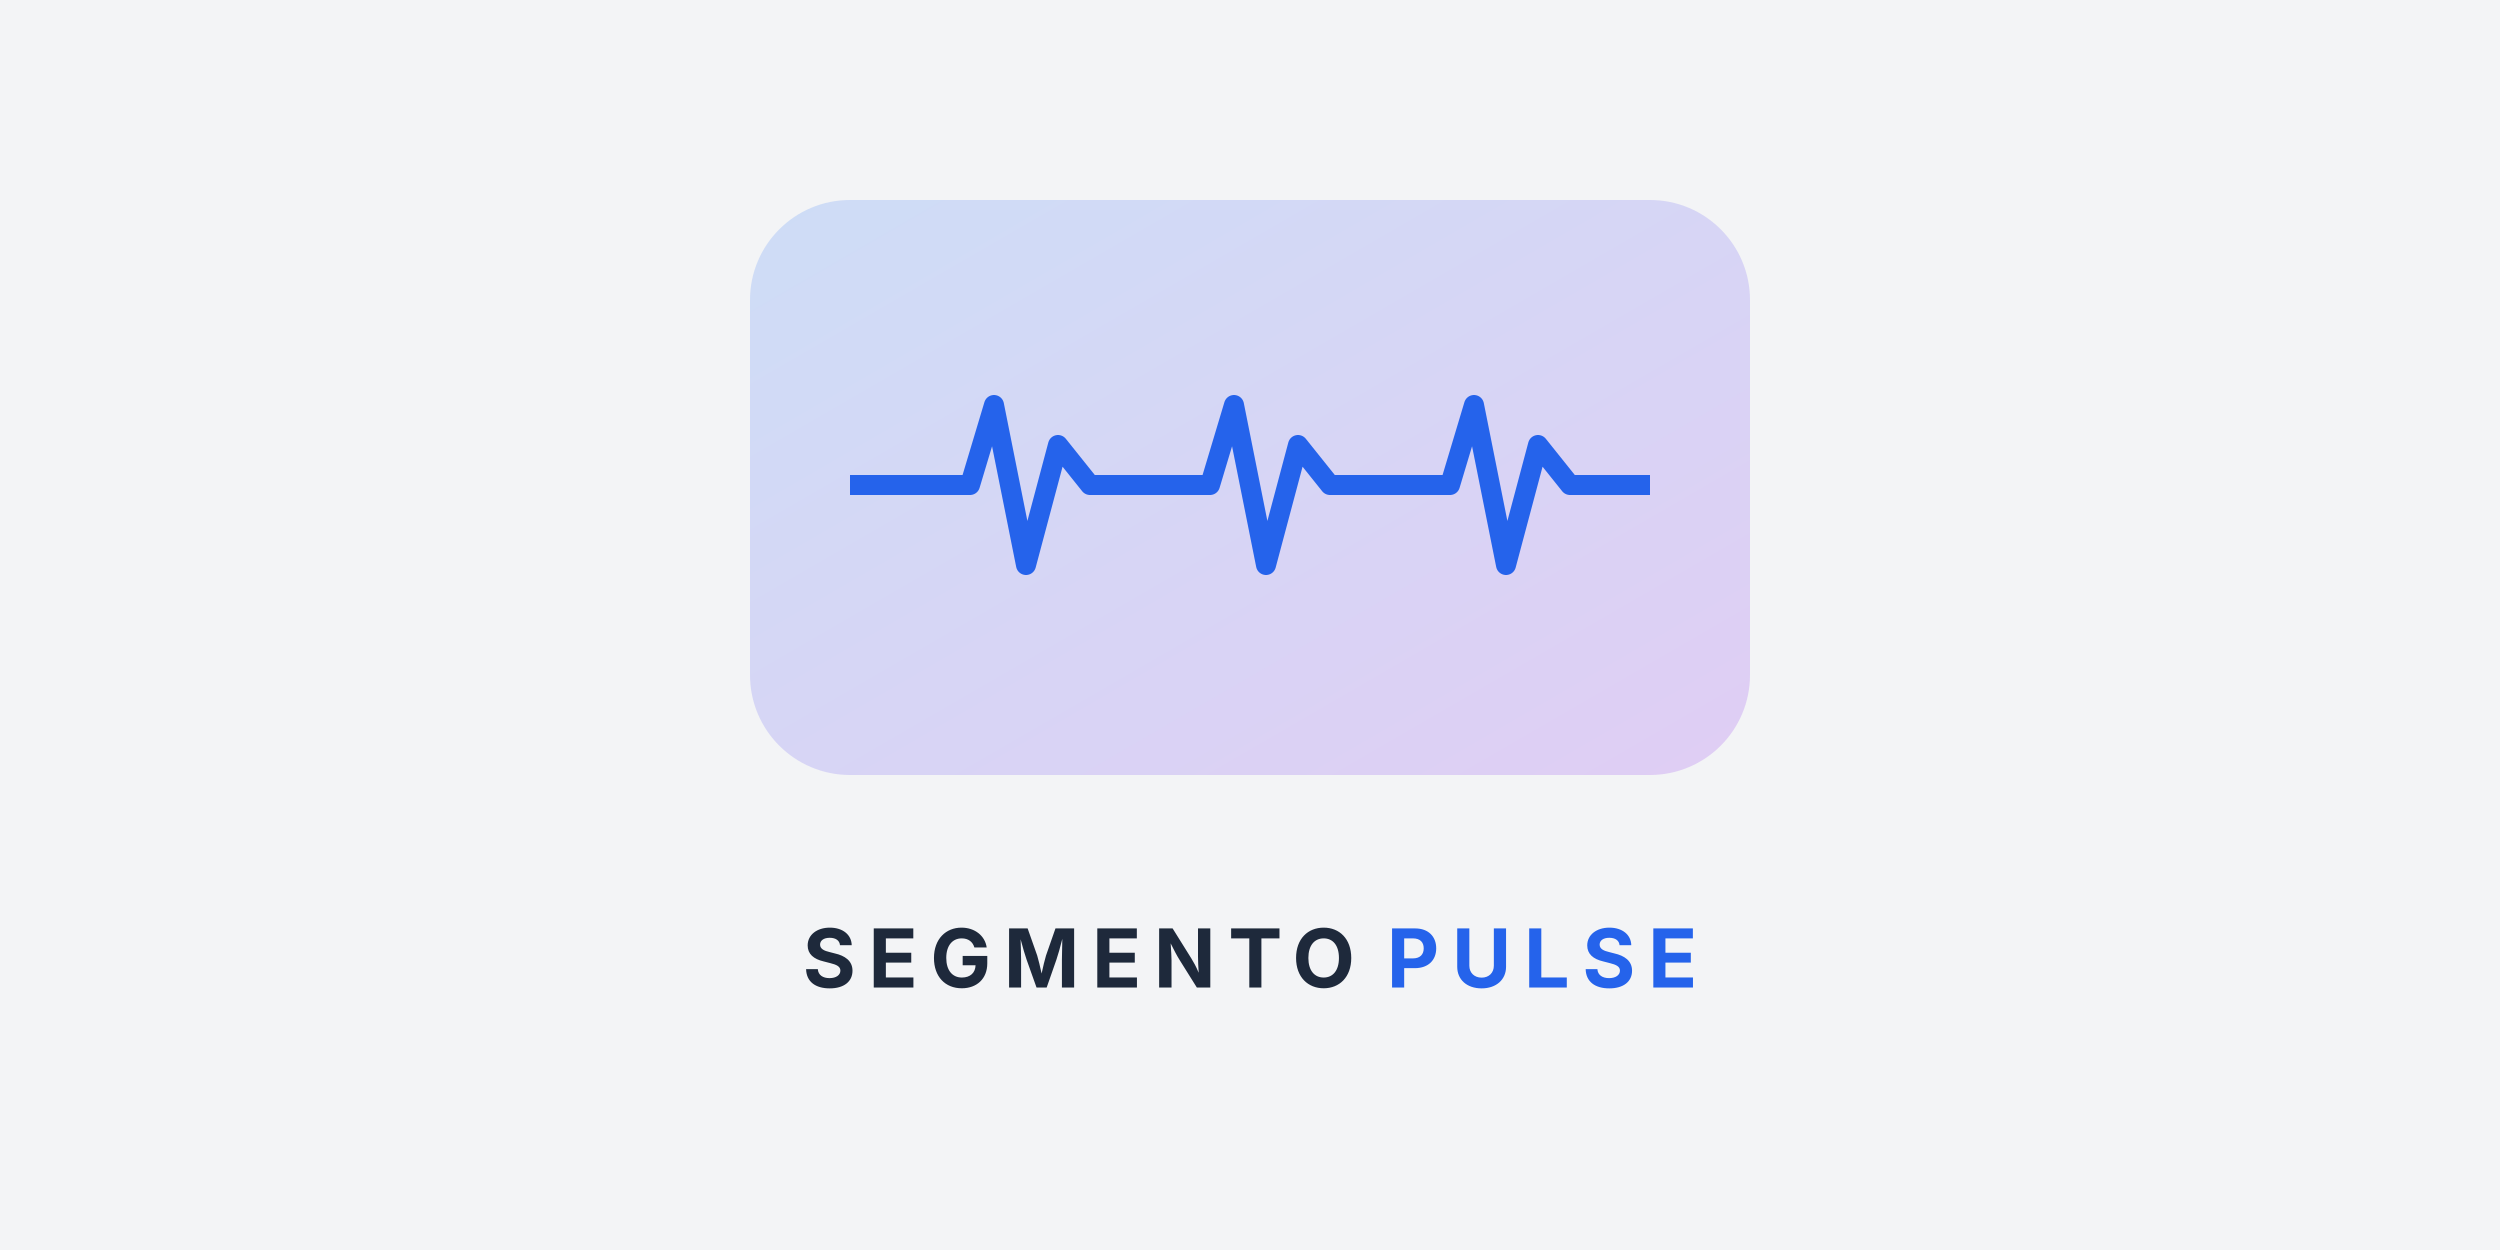
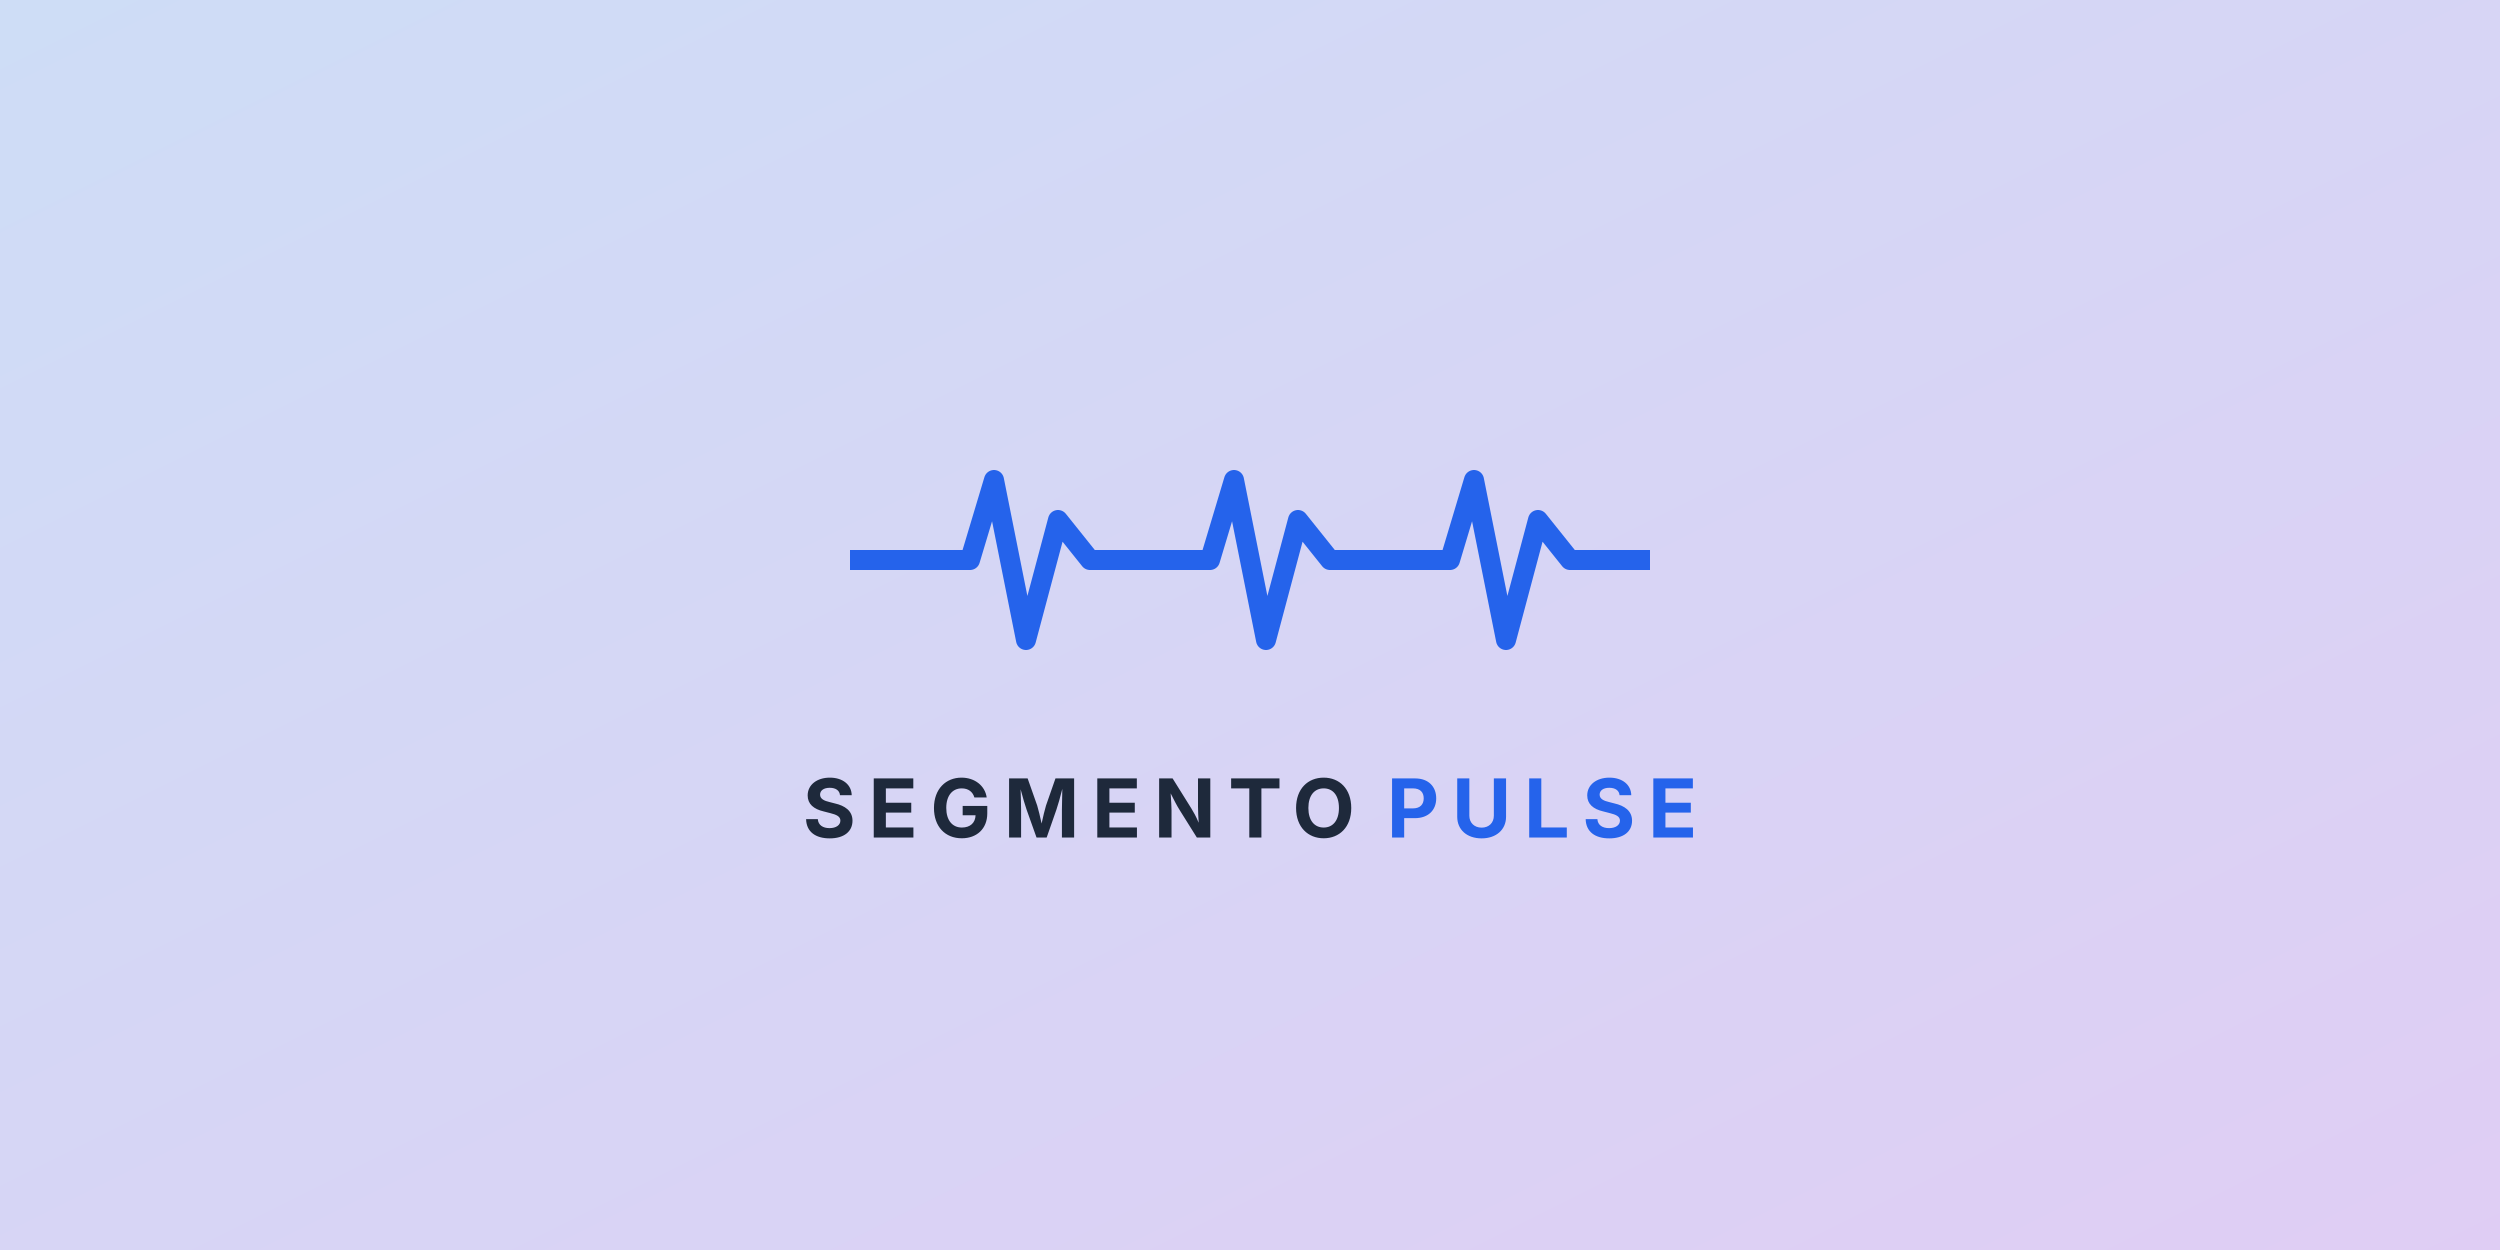
<svg xmlns="http://www.w3.org/2000/svg" width="400" height="200" viewBox="0 0 400 200">
  <defs>
    <linearGradient id="pulseGlow" x1="0%" y1="0%" x2="100%" y2="100%">
      <stop offset="0%" stop-color="#3B82F6" stop-opacity="0.20" />
      <stop offset="100%" stop-color="#9333EA" stop-opacity="0.20" />
    </linearGradient>
  </defs>
  <rect width="400" height="200" fill="#F3F4F6" />
-   <rect x="120" y="32" width="160" height="92" rx="16" fill="url(#pulseGlow)" />
-   <g transform="translate(136, 52) scale(1.28)">
+   <rect x="0" y="0" width="400" height="200" fill="url(#pulseGlow)" />
+   <g transform="translate(136, 64) scale(1.28)">
    <svg viewBox="0 0 100 40" width="100" height="40">
      <path d="M 0 20 L 15 20 L 18 10 L 22 30 L 26 15 L 30 20 L 45 20 L 48 10 L 52 30 L 56 15 L 60 20 L 75 20 L 78 10 L 82 30 L 86 15 L 90 20 L 100 20" stroke="#2563EB" stroke-width="2.5" fill="none" stroke-linecap="round" stroke-linejoin="round">
        <animate attributeName="stroke-dasharray" from="0,200" to="200,0" dur="2s" repeatCount="indefinite" />
        <animate attributeName="opacity" values="0.6;1;0.6" dur="2s" repeatCount="indefinite" />
      </path>
    </svg>
  </g>
-   <text x="200" y="158" text-anchor="middle" font-family="'Inter', -apple-system, BlinkMacSystemFont, 'Segoe UI', Roboto, sans-serif" font-size="13" font-weight="700" letter-spacing="2" fill="#1E293B">
+   <text x="200" y="134" text-anchor="middle" font-family="'Inter', -apple-system, BlinkMacSystemFont, 'Segoe UI', Roboto, sans-serif" font-size="13" font-weight="700" letter-spacing="2" fill="#1E293B">
    SEGMENTO <tspan fill="#2563EB">PULSE</tspan>
  </text>
</svg>
